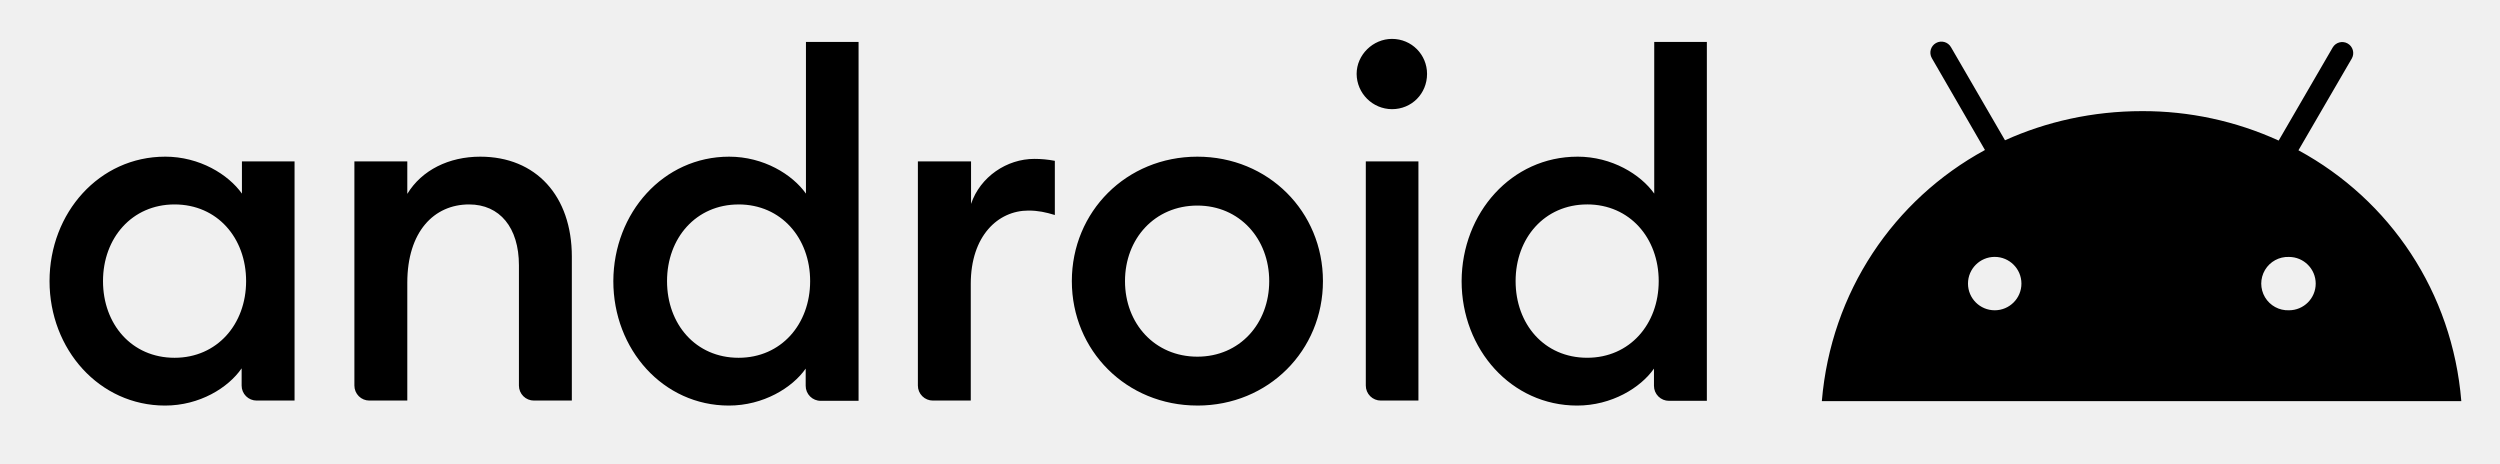
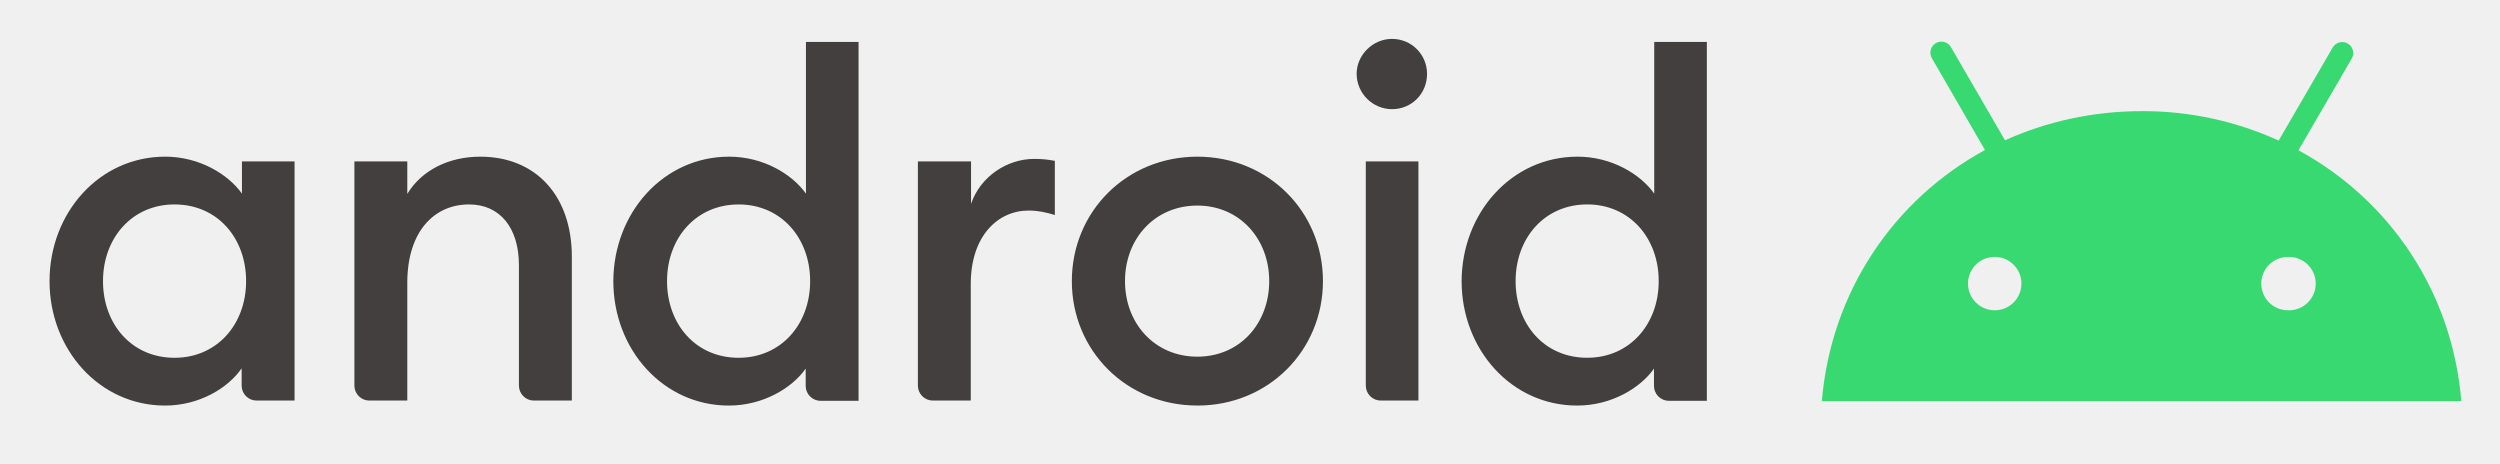
<svg xmlns="http://www.w3.org/2000/svg" fill="none" viewBox="0 0 124 23">
-   <g fill="#000" clip-path="url(#clip0)">
-     <path d="M8.188 7.77c1.713 0 3.135.882 3.812 1.833V8.005h2.61v11.863H12.73a.742.742 0 01-.745-.744v-.855c-.663.965-2.085 1.847-3.798 1.847-3.258 0-5.73-2.784-5.73-6.173 0-3.39 2.472-6.172 5.73-6.172zm.47 2.37c-2.113 0-3.549 1.668-3.549 3.803 0 2.136 1.422 3.803 3.549 3.803 2.113 0 3.549-1.667 3.549-3.803 0-2.135-1.423-3.803-3.55-3.803zm8.92-2.135h2.624v1.612c.718-1.185 2.071-1.846 3.618-1.846 2.761 0 4.543 1.942 4.543 4.96v7.137h-1.878a.742.742 0 01-.746-.744v-5.966c0-1.874-.953-3.018-2.472-3.018-1.74 0-3.065 1.35-3.065 3.886v5.842h-1.878a.742.742 0 01-.746-.744V8.004zm18.586-.234c1.713 0 3.135.881 3.811 1.832V2.08h2.61v17.801h-1.878a.742.742 0 01-.745-.744v-.854c-.663.95-2.1 1.833-3.811 1.833-3.26 0-5.73-2.784-5.73-6.173.013-3.39 2.485-6.172 5.743-6.172zm.47 2.37c-2.113 0-3.549 1.667-3.549 3.802 0 2.136 1.422 3.803 3.549 3.803 2.113 0 3.549-1.667 3.549-3.803 0-2.135-1.436-3.803-3.55-3.803zm8.92-2.136h2.61v2.108c.456-1.35 1.781-2.232 3.134-2.232.332 0 .663.027 1.022.096v2.687c-.455-.138-.828-.22-1.312-.22-1.505 0-2.858 1.253-2.858 3.637v5.787h-1.878a.742.742 0 01-.745-.744V8.004h.027zm13.836 12.11c-3.521 0-6.227-2.727-6.227-6.172 0-3.444 2.706-6.172 6.227-6.172 3.521 0 6.228 2.728 6.228 6.172 0 3.445-2.707 6.173-6.228 6.173zm0-2.424c2.1 0 3.563-1.64 3.563-3.748 0-2.108-1.478-3.747-3.563-3.747-2.112 0-3.59 1.64-3.59 3.747 0 2.108 1.478 3.748 3.59 3.748zm9.652-12.276a1.763 1.763 0 01-1.753-1.75c0-.95.814-1.736 1.753-1.736.98 0 1.74.785 1.74 1.736 0 .978-.76 1.75-1.74 1.75zm-1.298 2.59h2.61v11.863H68.49a.742.742 0 01-.746-.744V8.004zM78.24 7.77c1.712 0 3.134.881 3.81 1.832V2.08h2.61v17.801h-1.877a.742.742 0 01-.746-.744v-.854c-.663.95-2.099 1.833-3.811 1.833-3.259 0-5.73-2.784-5.73-6.173.013-3.39 2.485-6.172 5.744-6.172zm.483 2.37c-2.113 0-3.549 1.667-3.549 3.802 0 2.136 1.422 3.803 3.55 3.803 2.112 0 3.548-1.667 3.548-3.803 0-2.135-1.436-3.803-3.549-3.803M113.533 15.39a1.324 1.324 0 110-2.646c.732 0 1.326.593 1.326 1.323s-.594 1.323-1.326 1.323zm-14.595 0a1.325 1.325 0 01-1.326-1.323 1.325 1.325 0 012.651 0c0 .73-.594 1.323-1.325 1.323zm15.065-7.936l2.651-4.56a.547.547 0 00-.953-.537l-2.679 4.615a16.21 16.21 0 00-6.78-1.46c-2.444 0-4.75.523-6.794 1.446L96.77 2.342a.547.547 0 00-.953.538l2.637 4.56c-4.529 2.466-7.636 7.04-8.091 12.455h31.718c-.442-5.4-3.535-9.975-8.078-12.441" />
+   <g clip-path="url(#clip0)">
+     <path fill="#443F3F" d="M8.188 7.77c1.713 0 3.135.882 3.812 1.833V8.005h2.61v11.863H12.73a.742.742 0 01-.745-.744v-.855c-.663.965-2.085 1.847-3.798 1.847-3.258 0-5.73-2.784-5.73-6.173 0-3.39 2.472-6.172 5.73-6.172zm.47 2.37c-2.113 0-3.549 1.668-3.549 3.803 0 2.136 1.422 3.803 3.549 3.803 2.113 0 3.549-1.667 3.549-3.803 0-2.135-1.423-3.803-3.55-3.803zm8.92-2.135h2.624v1.612c.718-1.185 2.071-1.846 3.618-1.846 2.761 0 4.543 1.942 4.543 4.96v7.137h-1.878a.742.742 0 01-.746-.744v-5.966c0-1.874-.953-3.018-2.472-3.018-1.74 0-3.065 1.35-3.065 3.886v5.842h-1.878a.742.742 0 01-.746-.744V8.004zm18.586-.234c1.713 0 3.135.881 3.811 1.832V2.08h2.61v17.801h-1.878a.742.742 0 01-.745-.744v-.854c-.663.95-2.1 1.833-3.811 1.833-3.26 0-5.73-2.784-5.73-6.173.013-3.39 2.485-6.172 5.743-6.172zm.47 2.37c-2.113 0-3.549 1.667-3.549 3.802 0 2.136 1.422 3.803 3.549 3.803 2.113 0 3.549-1.667 3.549-3.803 0-2.135-1.436-3.803-3.55-3.803zm8.92-2.136h2.61v2.108c.456-1.35 1.781-2.232 3.134-2.232.332 0 .663.027 1.022.096v2.687c-.455-.138-.828-.22-1.312-.22-1.505 0-2.858 1.253-2.858 3.637v5.787h-1.878a.742.742 0 01-.745-.744V8.004h.027zm13.836 12.11c-3.521 0-6.227-2.727-6.227-6.172 0-3.444 2.706-6.172 6.227-6.172 3.521 0 6.228 2.728 6.228 6.172 0 3.445-2.707 6.173-6.228 6.173zm0-2.424c2.1 0 3.563-1.64 3.563-3.748 0-2.108-1.478-3.747-3.563-3.747-2.112 0-3.59 1.64-3.59 3.747 0 2.108 1.478 3.748 3.59 3.748zm9.652-12.276a1.763 1.763 0 01-1.753-1.75c0-.95.814-1.736 1.753-1.736.98 0 1.74.785 1.74 1.736 0 .978-.76 1.75-1.74 1.75zm-1.298 2.59h2.61v11.863H68.49a.742.742 0 01-.746-.744V8.004zM78.24 7.77c1.712 0 3.134.881 3.81 1.832V2.08h2.61v17.801h-1.877a.742.742 0 01-.746-.744v-.854c-.663.95-2.099 1.833-3.811 1.833-3.259 0-5.73-2.784-5.73-6.173.013-3.39 2.485-6.172 5.744-6.172zm.483 2.37c-2.113 0-3.549 1.667-3.549 3.802 0 2.136 1.423 3.803 3.55 3.803 2.112 0 3.548-1.667 3.548-3.803 0-2.135-1.436-3.803-3.549-3.803z" />
+     <path fill="#39D972" d="M113.533 15.39a1.324 1.324 0 110-2.646c.732 0 1.326.593 1.326 1.323s-.594 1.323-1.326 1.323zm-14.595 0a1.325 1.325 0 01-1.326-1.323 1.325 1.325 0 012.651 0c0 .73-.594 1.323-1.325 1.323zm15.065-7.936l2.651-4.56a.547.547 0 00-.953-.537l-2.679 4.615a16.21 16.21 0 00-6.78-1.46c-2.444 0-4.75.523-6.794 1.446L96.77 2.342a.547.547 0 00-.953.538l2.637 4.56c-4.529 2.466-7.636 7.04-8.091 12.455h31.718c-.442-5.4-3.535-9.975-8.078-12.441z" />
  </g>
  <defs>
    <clipPath id="clip0">
      <path fill="#fff" d="M0 0h124v22.044H0z" />
    </clipPath>
  </defs>
</svg>
